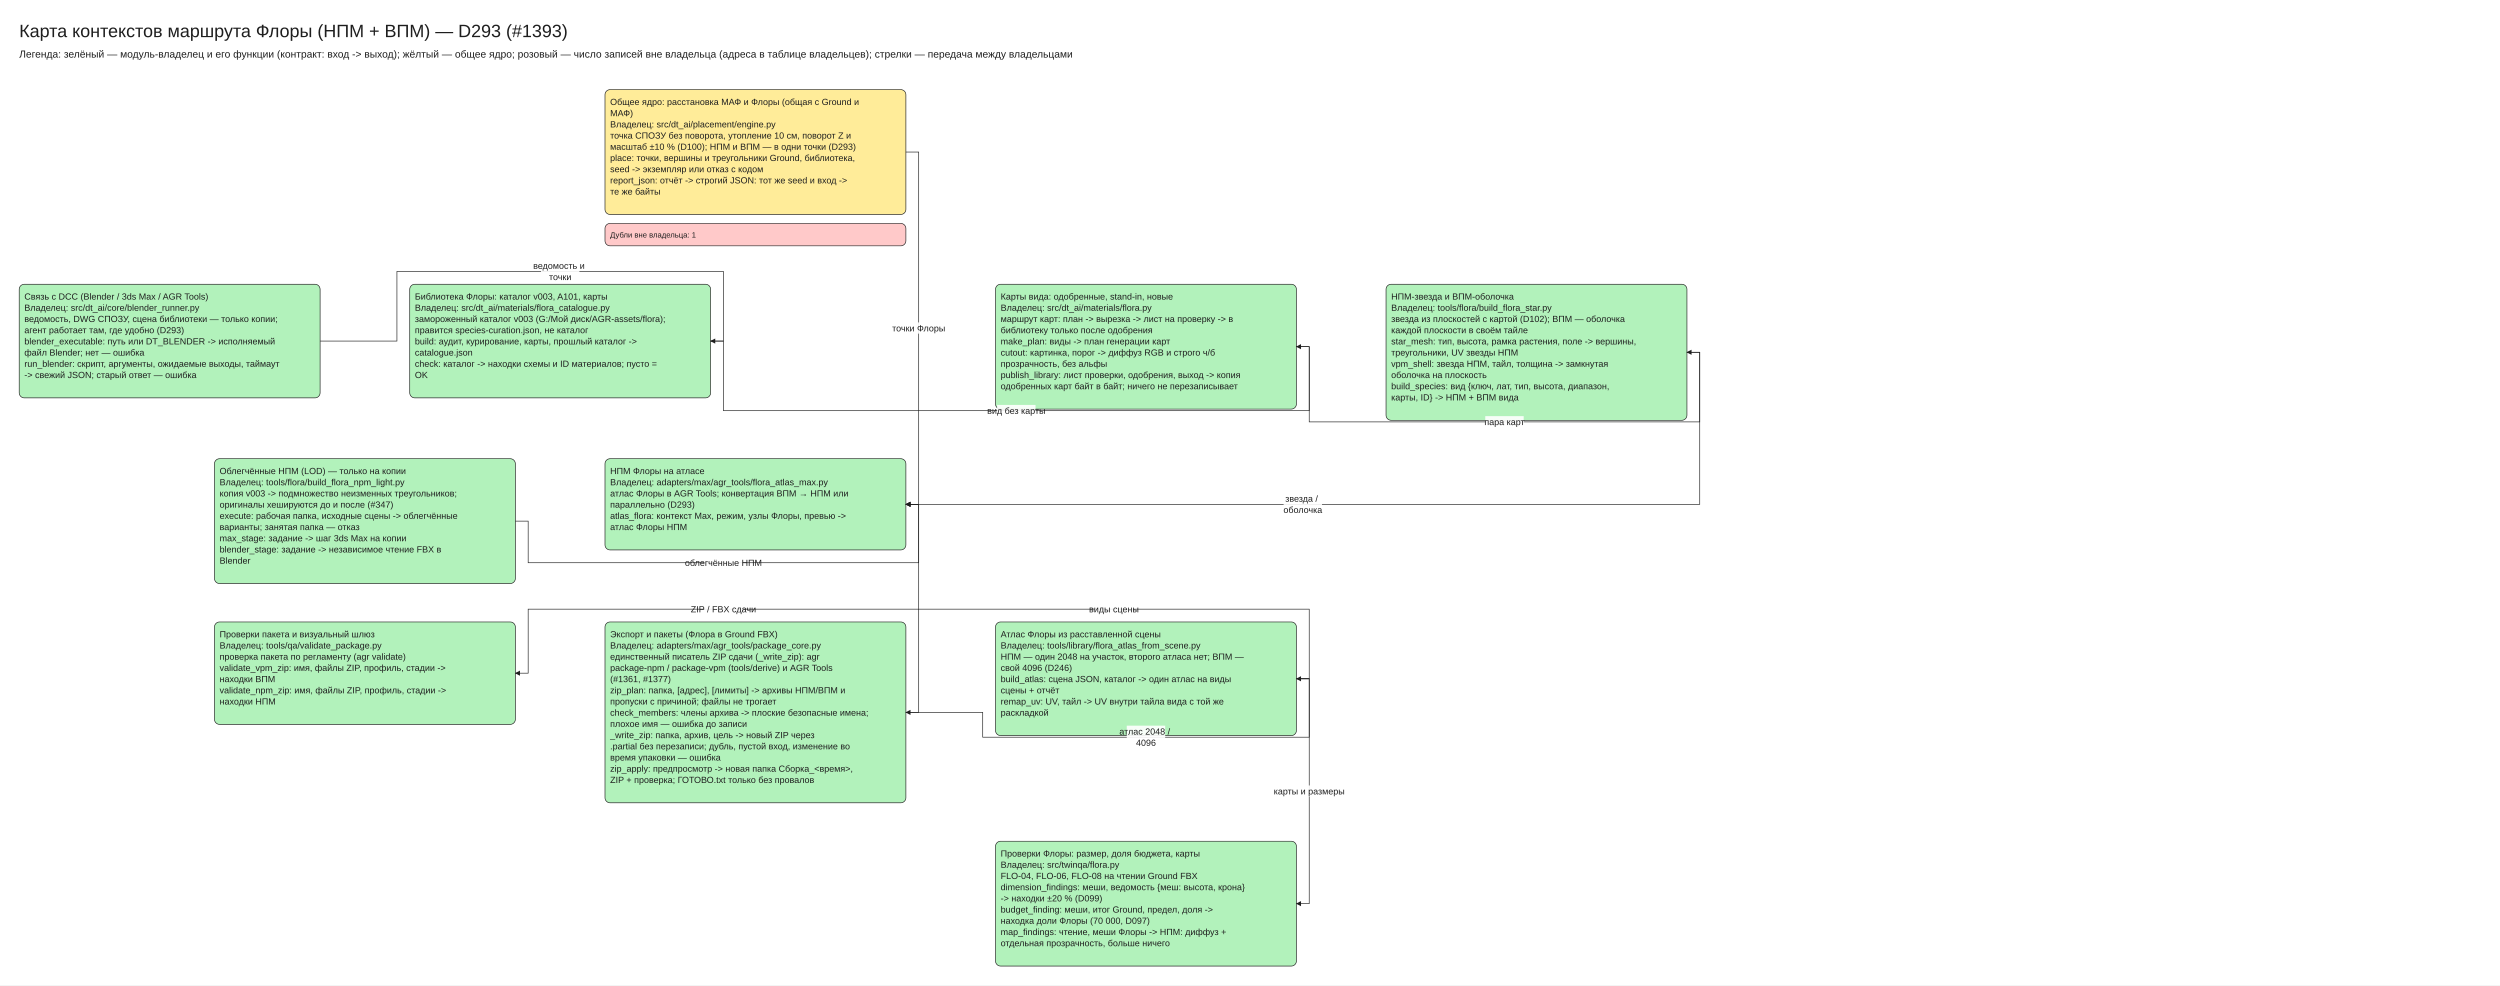
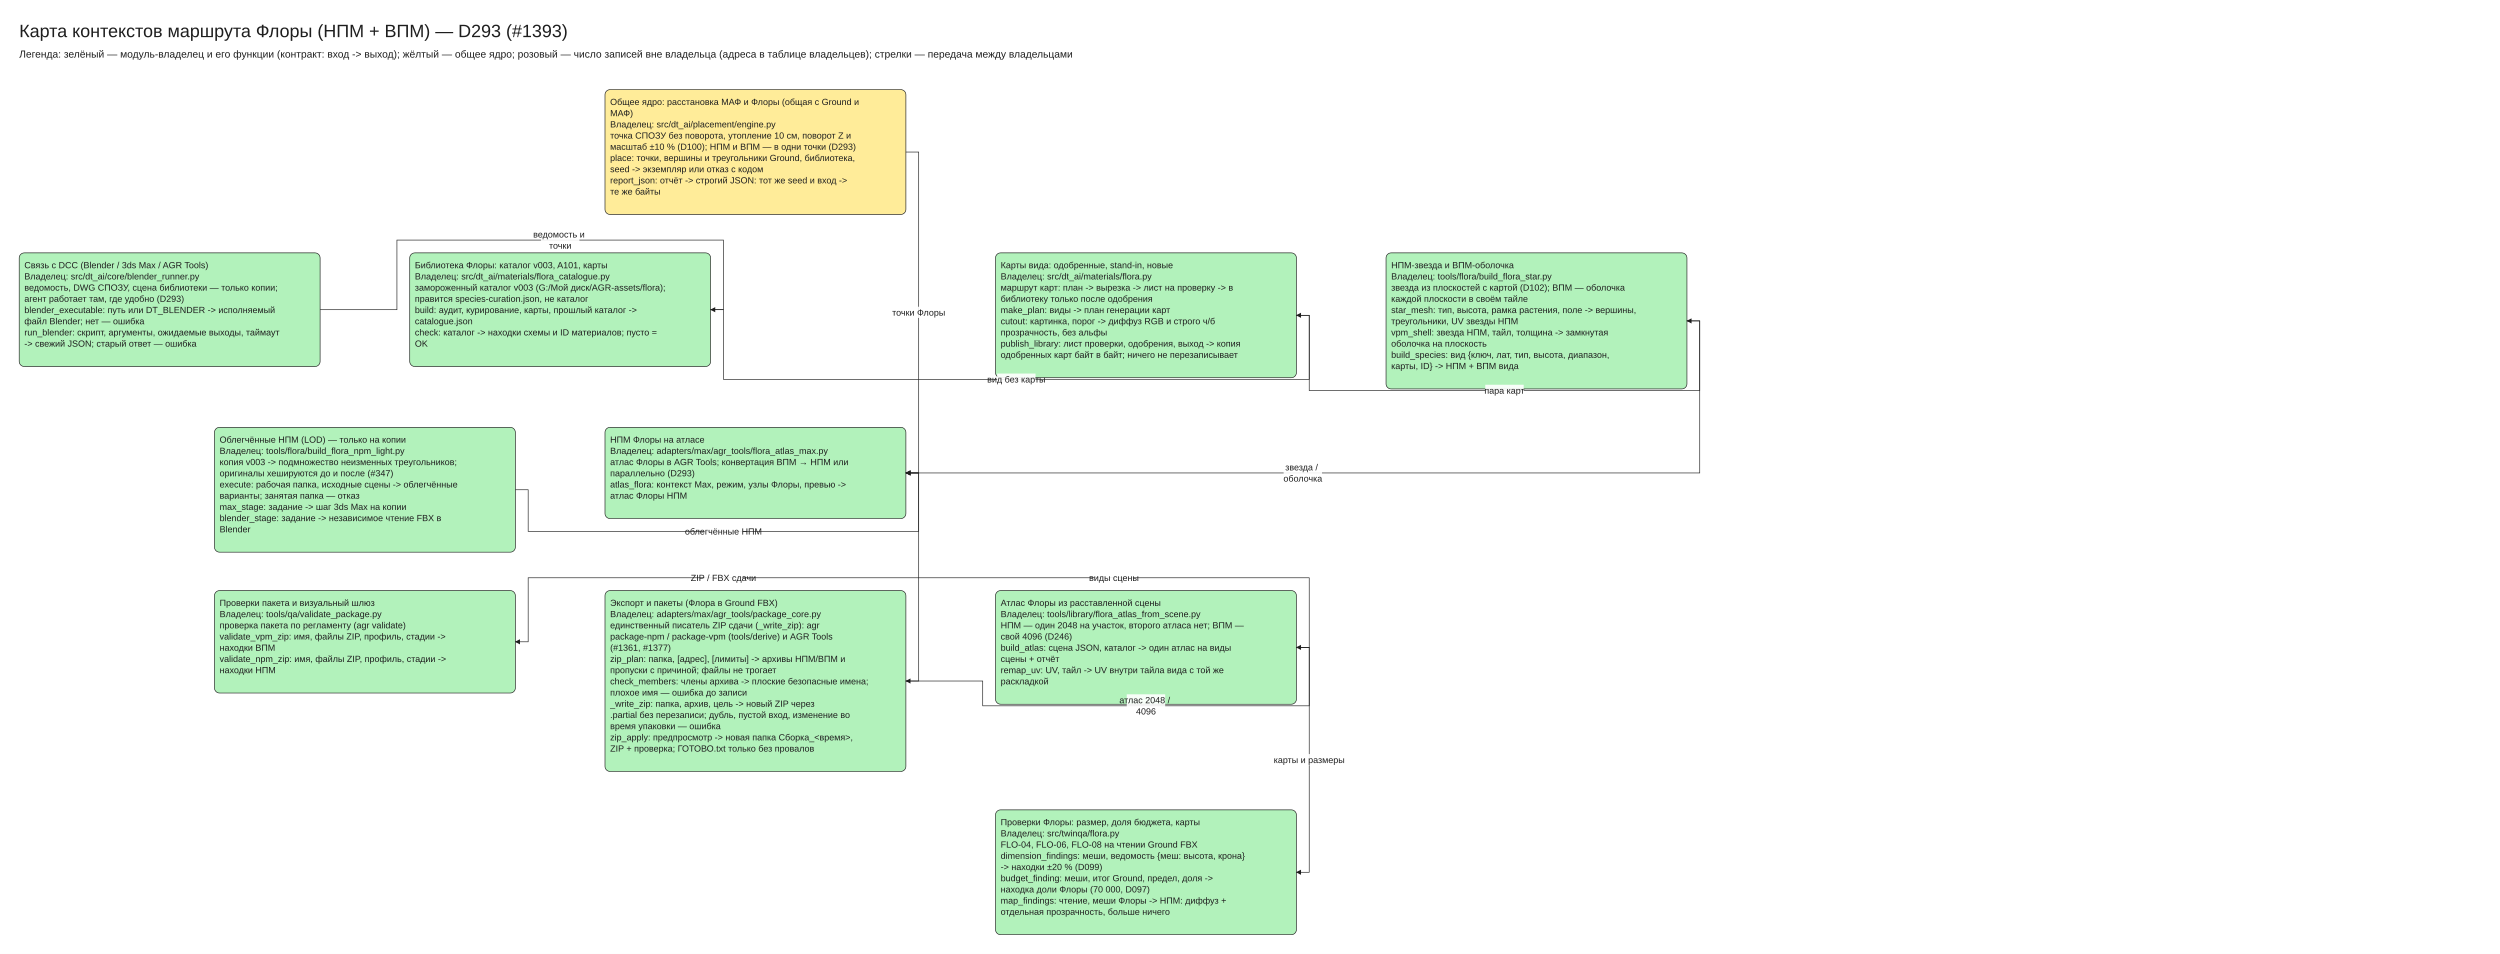
- <svg xmlns="http://www.w3.org/2000/svg" viewBox="10 -30 3905 1539" width="3905" height="1539" font-family="Segoe UI, Arial, sans-serif">
+ <svg xmlns="http://www.w3.org/2000/svg" viewBox="10 -30 3905 1490" width="3905" height="1490" font-family="Segoe UI, Arial, sans-serif">
  <defs>
    <marker id="arrow" viewBox="0 0 10 10" refX="9" refY="5" markerWidth="8" markerHeight="8" orient="auto-start-reverse">
      <path d="M0,0 L10,5 L0,10 z" fill="#1e1e1e" />
    </marker>
  </defs>
-   <rect x="10" y="-30" width="3905" height="1539" fill="#ffffff" />
+   <rect x="10" y="-30" width="3905" height="1490" fill="#ffffff" />
  <rect x="955.0" y="110" width="470" height="195.0" rx="8" fill="#ffec99" stroke="#1e1e1e" />
-   <rect x="955.0" y="319.0" width="470" height="35.0" rx="8" fill="#ffc9c9" stroke="#1e1e1e" />
-   <rect x="40.0" y="414.0" width="470" height="177.5" rx="8" fill="#b2f2bb" stroke="#1e1e1e" />
-   <rect x="650.0" y="414.0" width="470" height="177.5" rx="8" fill="#b2f2bb" stroke="#1e1e1e" />
-   <rect x="1565.0" y="414.0" width="470" height="195.0" rx="8" fill="#b2f2bb" stroke="#1e1e1e" />
-   <rect x="2175.0" y="414.0" width="470" height="212.5" rx="8" fill="#b2f2bb" stroke="#1e1e1e" />
-   <rect x="345.0" y="686.5" width="470" height="195.0" rx="8" fill="#b2f2bb" stroke="#1e1e1e" />
-   <rect x="955.0" y="686.5" width="470" height="142.5" rx="8" fill="#b2f2bb" stroke="#1e1e1e" />
-   <rect x="1565.0" y="941.5" width="470" height="177.5" rx="8" fill="#b2f2bb" stroke="#1e1e1e" />
-   <rect x="955.0" y="941.5" width="470" height="282.5" rx="8" fill="#b2f2bb" stroke="#1e1e1e" />
-   <rect x="345.0" y="941.5" width="470" height="160.0" rx="8" fill="#b2f2bb" stroke="#1e1e1e" />
-   <rect x="1565.0" y="1284.0" width="470" height="195.0" rx="8" fill="#b2f2bb" stroke="#1e1e1e" />
-   <polyline points="510.0,502.75 630.0,502.75 630.0,394.0 1140.0,394.0 1140.0,502.75 1120.0,502.75" fill="none" stroke="#1e1e1e" marker-end="url(#arrow)" />
-   <polyline points="1120.0,502.75 1140.0,502.75 1140.0,611.5 2055.0,611.5 2055.0,511.5 2035.0,511.5" fill="none" stroke="#1e1e1e" marker-end="url(#arrow)" />
-   <polyline points="2035.0,511.5 2055.0,511.5 2055.0,629.0 2665.0,629.0 2665.0,520.25 2645.0,520.25" fill="none" stroke="#1e1e1e" marker-end="url(#arrow)" />
-   <polyline points="2645.0,520.25 2665.0,520.25 2665.0,757.75 1425.0,757.75" fill="none" stroke="#1e1e1e" marker-end="url(#arrow)" />
-   <polyline points="1425.0,207.5 1445.0,207.5 1445.0,757.75 1425.0,757.75" fill="none" stroke="#1e1e1e" marker-end="url(#arrow)" />
-   <polyline points="815.0,784.0 835.0,784.0 835.0,849.0 1445.0,849.0 1445.0,757.75 1425.0,757.75" fill="none" stroke="#1e1e1e" marker-end="url(#arrow)" />
-   <polyline points="1425.0,757.75 1445.0,757.75 1445.0,921.5 2055.0,921.5 2055.0,1030.25 2035.0,1030.25" fill="none" stroke="#1e1e1e" marker-end="url(#arrow)" />
-   <polyline points="2035.0,1030.25 2055.0,1030.25 2055.0,1381.5 2035.0,1381.5" fill="none" stroke="#1e1e1e" marker-end="url(#arrow)" />
-   <polyline points="2035.0,1030.25 2055.0,1030.25 2055.0,1121.5 1545.0,1121.5 1545.0,1082.75 1425.0,1082.75" fill="none" stroke="#1e1e1e" marker-end="url(#arrow)" />
-   <polyline points="1425.0,1082.75 1445.0,1082.75 1445.0,921.5 835.0,921.5 835.0,1021.5 815.0,1021.5" fill="none" stroke="#1e1e1e" marker-end="url(#arrow)" />
+   <rect x="40.0" y="365.0" width="470" height="177.5" rx="8" fill="#b2f2bb" stroke="#1e1e1e" />
+   <rect x="650.0" y="365.0" width="470" height="177.5" rx="8" fill="#b2f2bb" stroke="#1e1e1e" />
+   <rect x="1565.0" y="365.0" width="470" height="195.0" rx="8" fill="#b2f2bb" stroke="#1e1e1e" />
+   <rect x="2175.0" y="365.0" width="470" height="212.5" rx="8" fill="#b2f2bb" stroke="#1e1e1e" />
+   <rect x="345.0" y="637.5" width="470" height="195.0" rx="8" fill="#b2f2bb" stroke="#1e1e1e" />
+   <rect x="955.0" y="637.5" width="470" height="142.5" rx="8" fill="#b2f2bb" stroke="#1e1e1e" />
+   <rect x="1565.0" y="892.5" width="470" height="177.5" rx="8" fill="#b2f2bb" stroke="#1e1e1e" />
+   <rect x="955.0" y="892.5" width="470" height="282.5" rx="8" fill="#b2f2bb" stroke="#1e1e1e" />
+   <rect x="345.0" y="892.5" width="470" height="160.0" rx="8" fill="#b2f2bb" stroke="#1e1e1e" />
+   <rect x="1565.0" y="1235.0" width="470" height="195.0" rx="8" fill="#b2f2bb" stroke="#1e1e1e" />
+   <polyline points="510.0,453.75 630.0,453.75 630.0,345.0 1140.0,345.0 1140.0,453.75 1120.0,453.75" fill="none" stroke="#1e1e1e" marker-end="url(#arrow)" />
+   <polyline points="1120.0,453.75 1140.0,453.75 1140.0,562.5 2055.0,562.5 2055.0,462.5 2035.0,462.5" fill="none" stroke="#1e1e1e" marker-end="url(#arrow)" />
+   <polyline points="2035.0,462.5 2055.0,462.5 2055.0,580.0 2665.0,580.0 2665.0,471.25 2645.0,471.25" fill="none" stroke="#1e1e1e" marker-end="url(#arrow)" />
+   <polyline points="2645.0,471.25 2665.0,471.25 2665.0,708.75 1425.0,708.75" fill="none" stroke="#1e1e1e" marker-end="url(#arrow)" />
+   <polyline points="1425.0,207.5 1445.0,207.5 1445.0,708.75 1425.0,708.75" fill="none" stroke="#1e1e1e" marker-end="url(#arrow)" />
+   <polyline points="815.0,735.0 835.0,735.0 835.0,800.0 1445.0,800.0 1445.0,708.75 1425.0,708.75" fill="none" stroke="#1e1e1e" marker-end="url(#arrow)" />
+   <polyline points="1425.0,708.75 1445.0,708.75 1445.0,872.5 2055.0,872.5 2055.0,981.25 2035.0,981.25" fill="none" stroke="#1e1e1e" marker-end="url(#arrow)" />
+   <polyline points="2035.0,981.25 2055.0,981.25 2055.0,1332.5 2035.0,1332.5" fill="none" stroke="#1e1e1e" marker-end="url(#arrow)" />
+   <polyline points="2035.0,981.25 2055.0,981.25 2055.0,1072.5 1545.0,1072.5 1545.0,1033.75 1425.0,1033.75" fill="none" stroke="#1e1e1e" marker-end="url(#arrow)" />
+   <polyline points="1425.0,1033.75 1445.0,1033.75 1445.0,872.5 835.0,872.5 835.0,972.5 815.0,972.5" fill="none" stroke="#1e1e1e" marker-end="url(#arrow)" />
  <text x="40" y="0" font-size="28" text-anchor="start" fill="#1e1e1e">
    <tspan x="40" dy="28">Карта контекстов маршрута Флоры (НПМ + ВПМ) — D293 (#1393)</tspan>
  </text>
  <text x="40" y="44" font-size="16" text-anchor="start" fill="#1e1e1e">
    <tspan x="40" dy="16">Легенда: зелёный — модуль-владелец и его функции (контракт: вход -&gt; выход); жёлтый — общее ядро; розовый — число записей вне владельца (адреса в таблице владельцев); стрелки — передача между владельцами</tspan>
  </text>
  <text x="963.0" y="120.0" font-size="14" text-anchor="start" fill="#1e1e1e">
    <tspan x="963.0" dy="14">Общее ядро: расстановка МАФ и Флоры (общая с Ground и</tspan>
    <tspan x="963.0" dy="17.5">МАФ)</tspan>
    <tspan x="963.0" dy="17.5">Владелец: src/dt_ai/placement/engine.py</tspan>
    <tspan x="963.0" dy="17.5">точка СПОЗУ без поворота, утопление 10 см, поворот Z и</tspan>
    <tspan x="963.0" dy="17.5">масштаб ±10 % (D100); НПМ и ВПМ — в одни точки (D293)</tspan>
    <tspan x="963.0" dy="17.5" />
    <tspan x="963.0" dy="17.5">place: точки, вершины и треугольники Ground, библиотека,</tspan>
    <tspan x="963.0" dy="17.5">seed -&gt; экземпляр или отказ с кодом</tspan>
    <tspan x="963.0" dy="17.5">report_json: отчёт -&gt; строгий JSON: тот же seed и вход -&gt;</tspan>
    <tspan x="963.0" dy="17.5">те же байты</tspan>
  </text>
-   <text x="963.0" y="329.0" font-size="12" text-anchor="start" fill="#1e1e1e">
-     <tspan x="963.0" dy="12">Дубли вне владельца: 1</tspan>
-   </text>
-   <text x="48.0" y="424.0" font-size="14" text-anchor="start" fill="#1e1e1e">
+   <text x="48.0" y="375.0" font-size="14" text-anchor="start" fill="#1e1e1e">
    <tspan x="48.0" dy="14">Связь с DCC (Blender / 3ds Max / AGR Tools)</tspan>
    <tspan x="48.0" dy="17.5">Владелец: src/dt_ai/core/blender_runner.py</tspan>
    <tspan x="48.0" dy="17.5">ведомость, DWG СПОЗУ, сцена библиотеки — только копии;</tspan>
    <tspan x="48.0" dy="17.5">агент работает там, где удобно (D293)</tspan>
    <tspan x="48.0" dy="17.5" />
    <tspan x="48.0" dy="17.5">blender_executable: путь или DT_BLENDER -&gt; исполняемый</tspan>
    <tspan x="48.0" dy="17.5">файл Blender; нет — ошибка</tspan>
    <tspan x="48.0" dy="17.5">run_blender: скрипт, аргументы, ожидаемые выходы, таймаут</tspan>
    <tspan x="48.0" dy="17.5">-&gt; свежий JSON; старый ответ — ошибка</tspan>
  </text>
-   <text x="658.0" y="424.0" font-size="14" text-anchor="start" fill="#1e1e1e">
+   <text x="658.0" y="375.0" font-size="14" text-anchor="start" fill="#1e1e1e">
    <tspan x="658.0" dy="14">Библиотека Флоры: каталог v003, A101, карты</tspan>
    <tspan x="658.0" dy="17.5">Владелец: src/dt_ai/materials/flora_catalogue.py</tspan>
    <tspan x="658.0" dy="17.5">замороженный каталог v003 (G:/Мой диск/AGR-assets/flora);</tspan>
    <tspan x="658.0" dy="17.5">правится species-curation.json, не каталог</tspan>
    <tspan x="658.0" dy="17.5" />
    <tspan x="658.0" dy="17.5">build: аудит, курирование, карты, прошлый каталог -&gt;</tspan>
    <tspan x="658.0" dy="17.5">catalogue.json</tspan>
    <tspan x="658.0" dy="17.5">check: каталог -&gt; находки схемы и ID материалов; пусто =</tspan>
    <tspan x="658.0" dy="17.5">OK</tspan>
  </text>
-   <text x="1573.0" y="424.0" font-size="14" text-anchor="start" fill="#1e1e1e">
+   <text x="1573.0" y="375.0" font-size="14" text-anchor="start" fill="#1e1e1e">
    <tspan x="1573.0" dy="14">Карты вида: одобренные, stand-in, новые</tspan>
    <tspan x="1573.0" dy="17.5">Владелец: src/dt_ai/materials/flora.py</tspan>
    <tspan x="1573.0" dy="17.5">маршрут карт: план -&gt; вырезка -&gt; лист на проверку -&gt; в</tspan>
    <tspan x="1573.0" dy="17.5">библиотеку только после одобрения</tspan>
    <tspan x="1573.0" dy="17.5" />
    <tspan x="1573.0" dy="17.5">make_plan: виды -&gt; план генерации карт</tspan>
    <tspan x="1573.0" dy="17.5">cutout: картинка, порог -&gt; диффуз RGB и строго ч/б</tspan>
    <tspan x="1573.0" dy="17.5">прозрачность, без альфы</tspan>
    <tspan x="1573.0" dy="17.5">publish_library: лист проверки, одобрения, выход -&gt; копия</tspan>
    <tspan x="1573.0" dy="17.5">одобренных карт байт в байт; ничего не перезаписывает</tspan>
  </text>
-   <text x="2183.0" y="424.0" font-size="14" text-anchor="start" fill="#1e1e1e">
+   <text x="2183.0" y="375.0" font-size="14" text-anchor="start" fill="#1e1e1e">
    <tspan x="2183.0" dy="14">НПМ-звезда и ВПМ-оболочка</tspan>
    <tspan x="2183.0" dy="17.5">Владелец: tools/flora/build_flora_star.py</tspan>
    <tspan x="2183.0" dy="17.5">звезда из плоскостей с картой (D102); ВПМ — оболочка</tspan>
    <tspan x="2183.0" dy="17.5">каждой плоскости в своём тайле</tspan>
    <tspan x="2183.0" dy="17.5" />
    <tspan x="2183.0" dy="17.5">star_mesh: тип, высота, рамка растения, поле -&gt; вершины,</tspan>
    <tspan x="2183.0" dy="17.5">треугольники, UV звезды НПМ</tspan>
    <tspan x="2183.0" dy="17.5">vpm_shell: звезда НПМ, тайл, толщина -&gt; замкнутая</tspan>
    <tspan x="2183.0" dy="17.5">оболочка на плоскость</tspan>
    <tspan x="2183.0" dy="17.5">build_species: вид {ключ, лат, тип, высота, диапазон,</tspan>
    <tspan x="2183.0" dy="17.5">карты, ID} -&gt; НПМ + ВПМ вида</tspan>
  </text>
-   <text x="353.0" y="696.5" font-size="14" text-anchor="start" fill="#1e1e1e">
+   <text x="353.0" y="647.5" font-size="14" text-anchor="start" fill="#1e1e1e">
    <tspan x="353.0" dy="14">Облегчённые НПМ (LOD) — только на копии</tspan>
    <tspan x="353.0" dy="17.5">Владелец: tools/flora/build_flora_npm_light.py</tspan>
    <tspan x="353.0" dy="17.5">копия v003 -&gt; подмножество неизменных треугольников;</tspan>
    <tspan x="353.0" dy="17.5">оригиналы хешируются до и после (#347)</tspan>
    <tspan x="353.0" dy="17.5" />
    <tspan x="353.0" dy="17.5">execute: рабочая папка, исходные сцены -&gt; облегчённые</tspan>
    <tspan x="353.0" dy="17.5">варианты; занятая папка — отказ</tspan>
    <tspan x="353.0" dy="17.5">max_stage: задание -&gt; шаг 3ds Max на копии</tspan>
    <tspan x="353.0" dy="17.5">blender_stage: задание -&gt; независимое чтение FBX в</tspan>
    <tspan x="353.0" dy="17.5">Blender</tspan>
  </text>
-   <text x="963.0" y="696.5" font-size="14" text-anchor="start" fill="#1e1e1e">
+   <text x="963.0" y="647.5" font-size="14" text-anchor="start" fill="#1e1e1e">
    <tspan x="963.0" dy="14">НПМ Флоры на атласе</tspan>
    <tspan x="963.0" dy="17.5">Владелец: adapters/max/agr_tools/flora_atlas_max.py</tspan>
    <tspan x="963.0" dy="17.5">атлас Флоры в AGR Tools; конвертация ВПМ → НПМ или</tspan>
    <tspan x="963.0" dy="17.5">параллельно (D293)</tspan>
    <tspan x="963.0" dy="17.5" />
    <tspan x="963.0" dy="17.5">atlas_flora: контекст Max, режим, узлы Флоры, превью -&gt;</tspan>
    <tspan x="963.0" dy="17.5">атлас Флоры НПМ</tspan>
  </text>
-   <text x="1573.0" y="951.5" font-size="14" text-anchor="start" fill="#1e1e1e">
+   <text x="1573.0" y="902.5" font-size="14" text-anchor="start" fill="#1e1e1e">
    <tspan x="1573.0" dy="14">Атлас Флоры из расставленной сцены</tspan>
    <tspan x="1573.0" dy="17.5">Владелец: tools/library/flora_atlas_from_scene.py</tspan>
    <tspan x="1573.0" dy="17.5">НПМ — один 2048 на участок, второго атласа нет; ВПМ —</tspan>
    <tspan x="1573.0" dy="17.5">свой 4096 (D246)</tspan>
    <tspan x="1573.0" dy="17.5" />
    <tspan x="1573.0" dy="17.5">build_atlas: сцена JSON, каталог -&gt; один атлас на виды</tspan>
    <tspan x="1573.0" dy="17.5">сцены + отчёт</tspan>
    <tspan x="1573.0" dy="17.5">remap_uv: UV, тайл -&gt; UV внутри тайла вида с той же</tspan>
    <tspan x="1573.0" dy="17.5">раскладкой</tspan>
  </text>
-   <text x="963.0" y="951.5" font-size="14" text-anchor="start" fill="#1e1e1e">
+   <text x="963.0" y="902.5" font-size="14" text-anchor="start" fill="#1e1e1e">
    <tspan x="963.0" dy="14">Экспорт и пакеты (Флора в Ground FBX)</tspan>
    <tspan x="963.0" dy="17.5">Владелец: adapters/max/agr_tools/package_core.py</tspan>
    <tspan x="963.0" dy="17.5">единственный писатель ZIP сдачи (_write_zip): agr</tspan>
    <tspan x="963.0" dy="17.5">package-npm / package-vpm (tools/derive) и AGR Tools</tspan>
    <tspan x="963.0" dy="17.5">(#1361, #1377)</tspan>
    <tspan x="963.0" dy="17.5" />
    <tspan x="963.0" dy="17.5">zip_plan: папка, [адрес], [лимиты] -&gt; архивы НПМ/ВПМ и</tspan>
    <tspan x="963.0" dy="17.5">пропуски с причиной; файлы не трогает</tspan>
    <tspan x="963.0" dy="17.5">check_members: члены архива -&gt; плоские безопасные имена;</tspan>
    <tspan x="963.0" dy="17.5">плохое имя — ошибка до записи</tspan>
    <tspan x="963.0" dy="17.5">_write_zip: папка, архив, цель -&gt; новый ZIP через</tspan>
    <tspan x="963.0" dy="17.5">.partial без перезаписи; дубль, пустой вход, изменение во</tspan>
    <tspan x="963.0" dy="17.5">время упаковки — ошибка</tspan>
    <tspan x="963.0" dy="17.5">zip_apply: предпросмотр -&gt; новая папка Сборка_&lt;время&gt;,</tspan>
    <tspan x="963.0" dy="17.5">ZIP + проверка; ГОТОВО.txt только без провалов</tspan>
  </text>
-   <text x="353.0" y="951.5" font-size="14" text-anchor="start" fill="#1e1e1e">
+   <text x="353.0" y="902.5" font-size="14" text-anchor="start" fill="#1e1e1e">
    <tspan x="353.0" dy="14">Проверки пакета и визуальный шлюз</tspan>
    <tspan x="353.0" dy="17.5">Владелец: tools/qa/validate_package.py</tspan>
    <tspan x="353.0" dy="17.5">проверка пакета по регламенту (agr validate)</tspan>
    <tspan x="353.0" dy="17.5" />
    <tspan x="353.0" dy="17.5">validate_vpm_zip: имя, файлы ZIP, профиль, стадии -&gt;</tspan>
    <tspan x="353.0" dy="17.5">находки ВПМ</tspan>
    <tspan x="353.0" dy="17.5">validate_npm_zip: имя, файлы ZIP, профиль, стадии -&gt;</tspan>
    <tspan x="353.0" dy="17.5">находки НПМ</tspan>
  </text>
-   <text x="1573.0" y="1294.0" font-size="14" text-anchor="start" fill="#1e1e1e">
+   <text x="1573.0" y="1245.0" font-size="14" text-anchor="start" fill="#1e1e1e">
    <tspan x="1573.0" dy="14">Проверки Флоры: размер, доля бюджета, карты</tspan>
    <tspan x="1573.0" dy="17.5">Владелец: src/twinqa/flora.py</tspan>
    <tspan x="1573.0" dy="17.5">FLO-04, FLO-06, FLO-08 на чтении Ground FBX</tspan>
    <tspan x="1573.0" dy="17.5" />
    <tspan x="1573.0" dy="17.5">dimension_findings: меши, ведомость {меш: высота, крона}</tspan>
    <tspan x="1573.0" dy="17.5">-&gt; находки ±20 % (D099)</tspan>
    <tspan x="1573.0" dy="17.5">budget_finding: меши, итог Ground, предел, доля -&gt;</tspan>
    <tspan x="1573.0" dy="17.5">находка доли Флоры (70 000, D097)</tspan>
    <tspan x="1573.0" dy="17.5">map_findings: чтение, меши Флоры -&gt; НПМ: диффуз +</tspan>
    <tspan x="1573.0" dy="17.5">отдельная прозрачность, больше ничего</tspan>
  </text>
-   <rect x="855.0" y="376.0" width="60" height="35.0" fill="#ffffff" opacity="0.9" />
-   <text x="885.0" y="376.0" font-size="14" text-anchor="middle" fill="#1e1e1e">
+   <rect x="855.0" y="327.0" width="60" height="35.0" fill="#ffffff" opacity="0.9" />
+   <text x="885.0" y="327.0" font-size="14" text-anchor="middle" fill="#1e1e1e">
    <tspan x="885.0" dy="14">ведомость и</tspan>
    <tspan x="885.0" dy="17.5">точки</tspan>
  </text>
-   <rect x="1567.5" y="602.5" width="60" height="17.5" fill="#ffffff" opacity="0.9" />
-   <text x="1597.5" y="602.5" font-size="14" text-anchor="middle" fill="#1e1e1e">
+   <rect x="1567.5" y="553.5" width="60" height="17.5" fill="#ffffff" opacity="0.9" />
+   <text x="1597.5" y="553.5" font-size="14" text-anchor="middle" fill="#1e1e1e">
    <tspan x="1597.5" dy="14">вид без карты</tspan>
  </text>
-   <rect x="2330.0" y="620.0" width="60" height="17.5" fill="#ffffff" opacity="0.9" />
-   <text x="2360.0" y="620.0" font-size="14" text-anchor="middle" fill="#1e1e1e">
+   <rect x="2330.0" y="571.0" width="60" height="17.5" fill="#ffffff" opacity="0.9" />
+   <text x="2360.0" y="571.0" font-size="14" text-anchor="middle" fill="#1e1e1e">
    <tspan x="2360.0" dy="14">пара карт</tspan>
  </text>
-   <rect x="2015.0" y="739.75" width="60" height="35.0" fill="#ffffff" opacity="0.9" />
-   <text x="2045.0" y="739.75" font-size="14" text-anchor="middle" fill="#1e1e1e">
+   <rect x="2015.0" y="690.75" width="60" height="35.0" fill="#ffffff" opacity="0.9" />
+   <text x="2045.0" y="690.75" font-size="14" text-anchor="middle" fill="#1e1e1e">
    <tspan x="2045.0" dy="14">звезда /</tspan>
    <tspan x="2045.0" dy="17.5">оболочка</tspan>
  </text>
-   <rect x="1415.0" y="473.62" width="60" height="17.5" fill="#ffffff" opacity="0.9" />
-   <text x="1445.0" y="473.62" font-size="14" text-anchor="middle" fill="#1e1e1e">
+   <rect x="1415.0" y="449.12" width="60" height="17.5" fill="#ffffff" opacity="0.9" />
+   <text x="1445.0" y="449.12" font-size="14" text-anchor="middle" fill="#1e1e1e">
    <tspan x="1445.0" dy="14">точки Флоры</tspan>
  </text>
-   <rect x="1110.0" y="840.0" width="60" height="17.5" fill="#ffffff" opacity="0.9" />
-   <text x="1140.0" y="840.0" font-size="14" text-anchor="middle" fill="#1e1e1e">
+   <rect x="1110.0" y="791.0" width="60" height="17.5" fill="#ffffff" opacity="0.9" />
+   <text x="1140.0" y="791.0" font-size="14" text-anchor="middle" fill="#1e1e1e">
    <tspan x="1140.0" dy="14">облегчённые НПМ</tspan>
  </text>
-   <rect x="1720.0" y="912.5" width="60" height="17.5" fill="#ffffff" opacity="0.9" />
-   <text x="1750.0" y="912.5" font-size="14" text-anchor="middle" fill="#1e1e1e">
+   <rect x="1720.0" y="863.5" width="60" height="17.5" fill="#ffffff" opacity="0.9" />
+   <text x="1750.0" y="863.5" font-size="14" text-anchor="middle" fill="#1e1e1e">
    <tspan x="1750.0" dy="14">виды сцены</tspan>
  </text>
-   <rect x="2025.0" y="1196.88" width="60" height="17.5" fill="#ffffff" opacity="0.9" />
-   <text x="2055.0" y="1196.88" font-size="14" text-anchor="middle" fill="#1e1e1e">
+   <rect x="2025.0" y="1147.88" width="60" height="17.5" fill="#ffffff" opacity="0.9" />
+   <text x="2055.0" y="1147.88" font-size="14" text-anchor="middle" fill="#1e1e1e">
    <tspan x="2055.0" dy="14">карты и размеры</tspan>
  </text>
-   <rect x="1770.0" y="1103.5" width="60" height="35.0" fill="#ffffff" opacity="0.9" />
-   <text x="1800.0" y="1103.5" font-size="14" text-anchor="middle" fill="#1e1e1e">
+   <rect x="1770.0" y="1054.5" width="60" height="35.0" fill="#ffffff" opacity="0.9" />
+   <text x="1800.0" y="1054.5" font-size="14" text-anchor="middle" fill="#1e1e1e">
    <tspan x="1800.0" dy="14">атлас 2048 /</tspan>
    <tspan x="1800.0" dy="17.5">4096</tspan>
  </text>
-   <rect x="1110.0" y="912.5" width="60" height="17.5" fill="#ffffff" opacity="0.9" />
-   <text x="1140.0" y="912.5" font-size="14" text-anchor="middle" fill="#1e1e1e">
+   <rect x="1110.0" y="863.5" width="60" height="17.5" fill="#ffffff" opacity="0.9" />
+   <text x="1140.0" y="863.5" font-size="14" text-anchor="middle" fill="#1e1e1e">
    <tspan x="1140.0" dy="14">ZIP / FBX сдачи</tspan>
  </text>
</svg>
